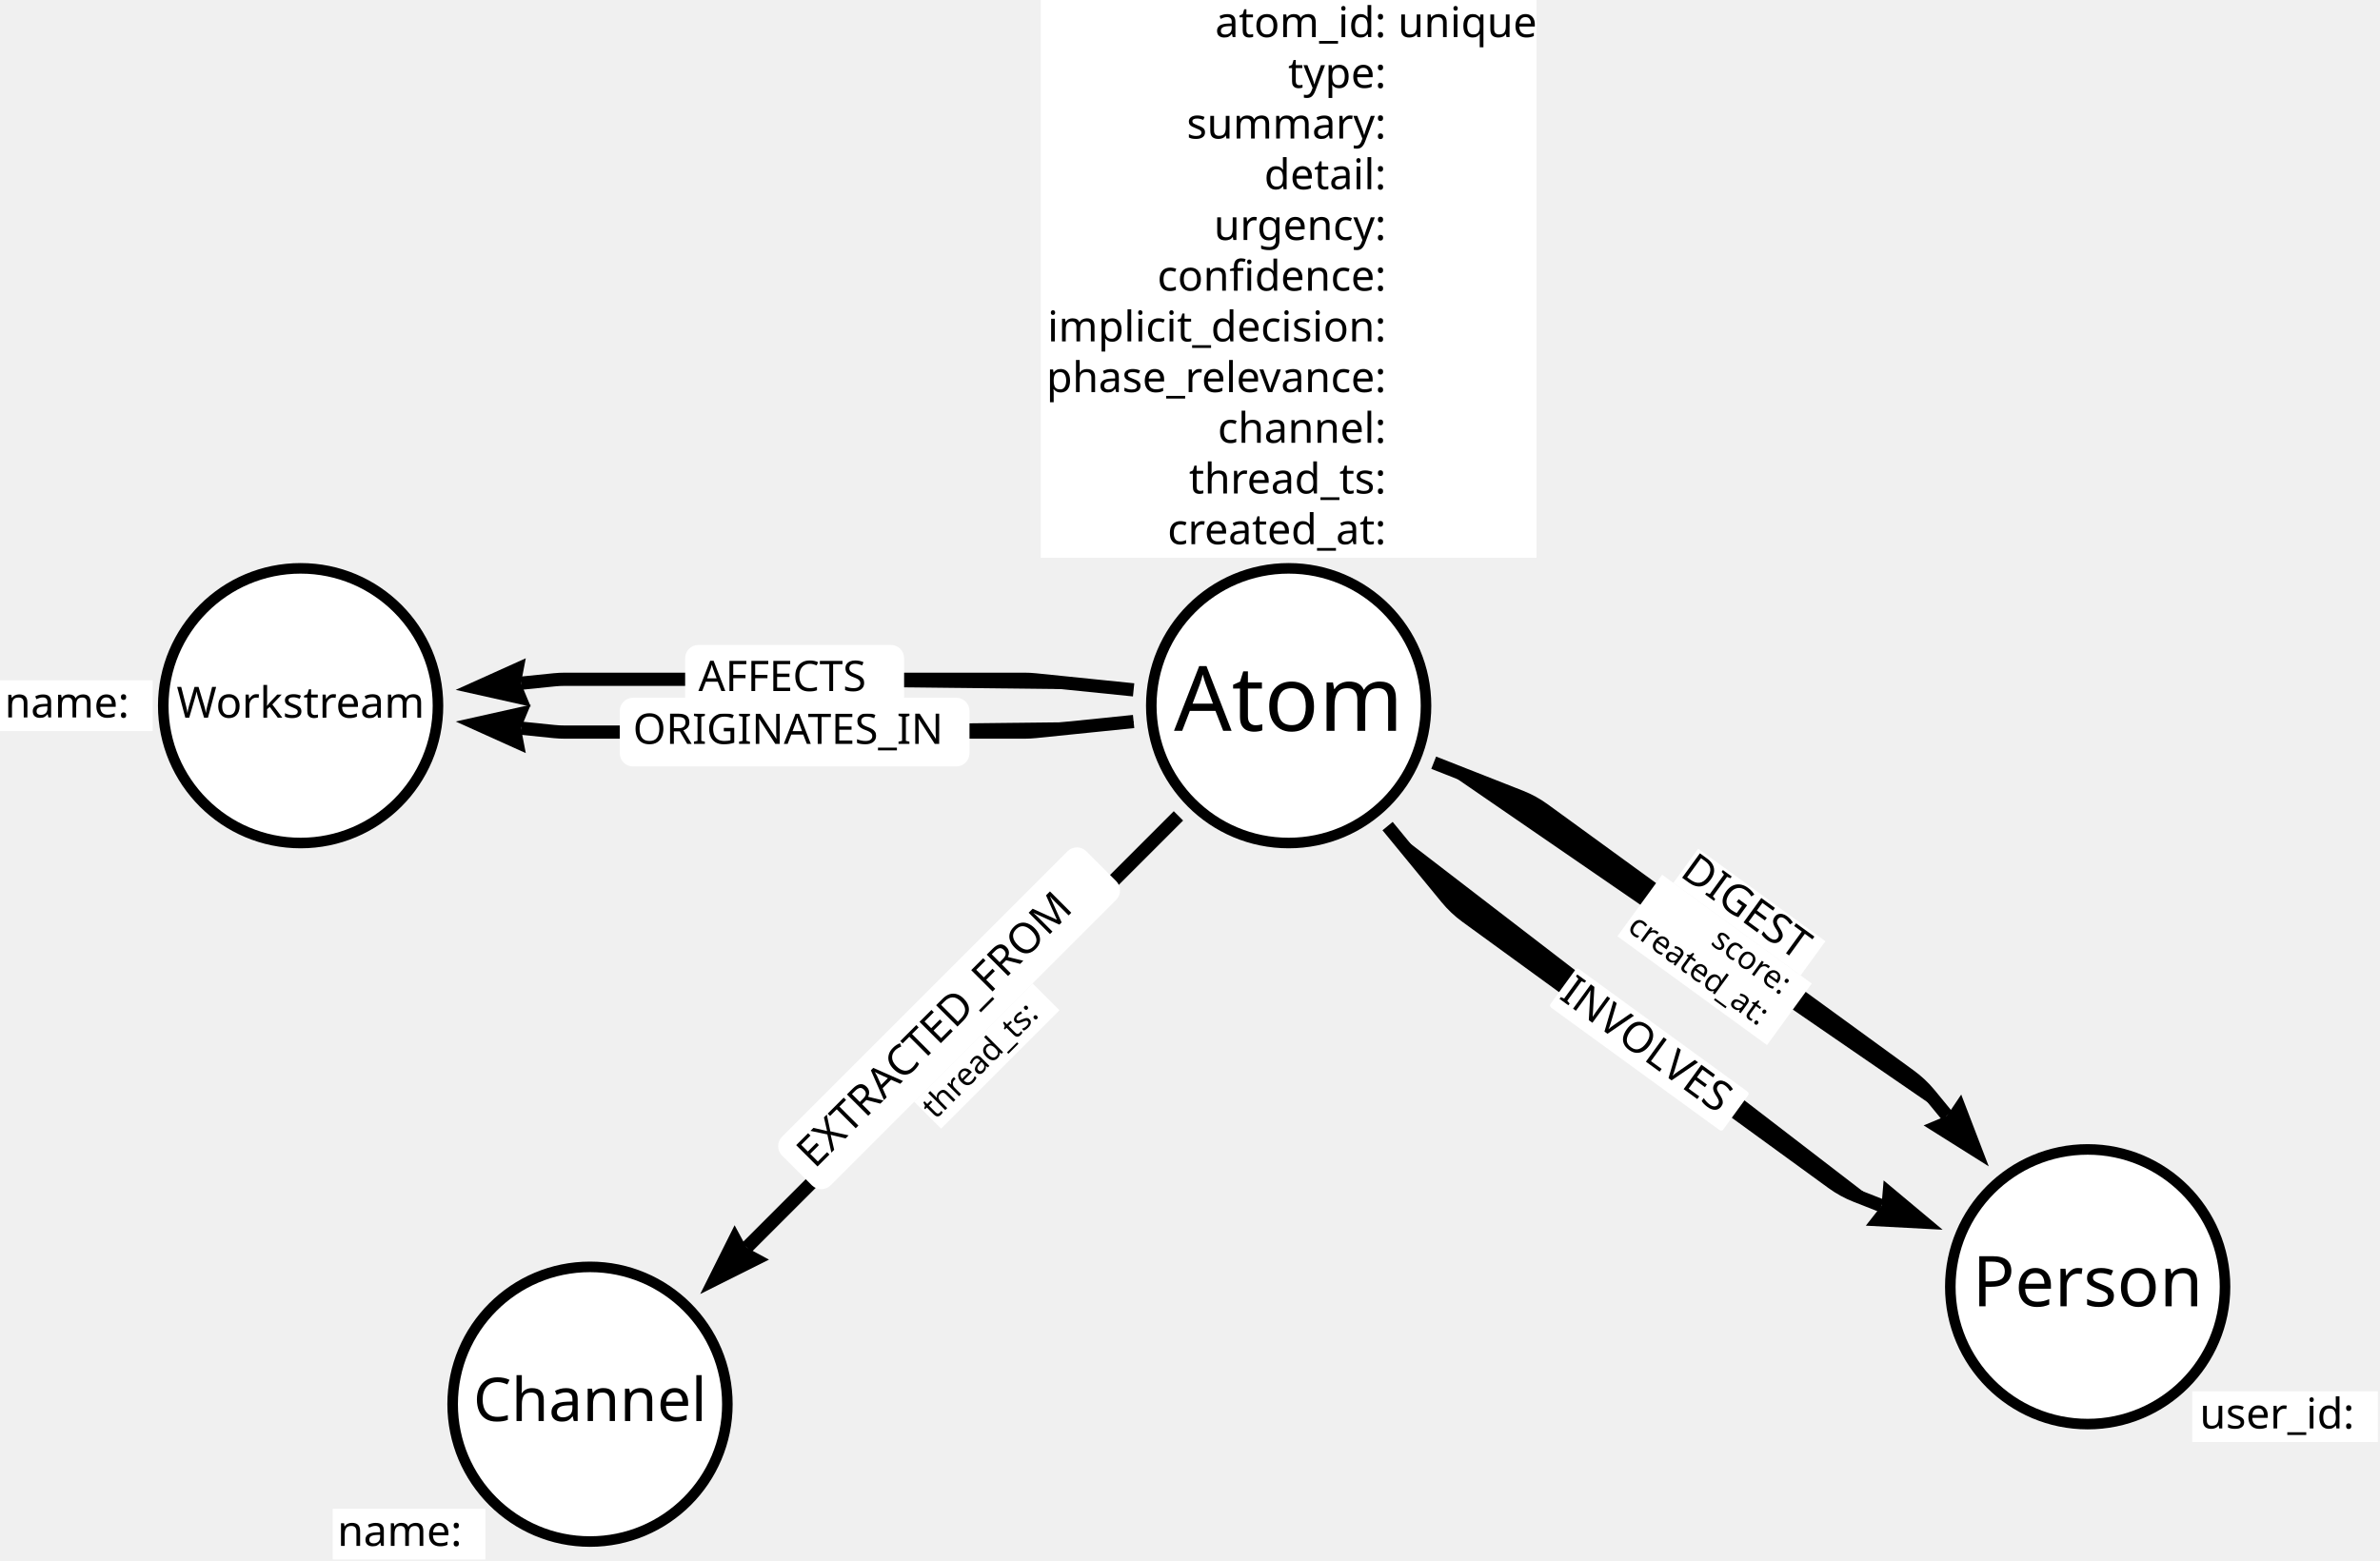
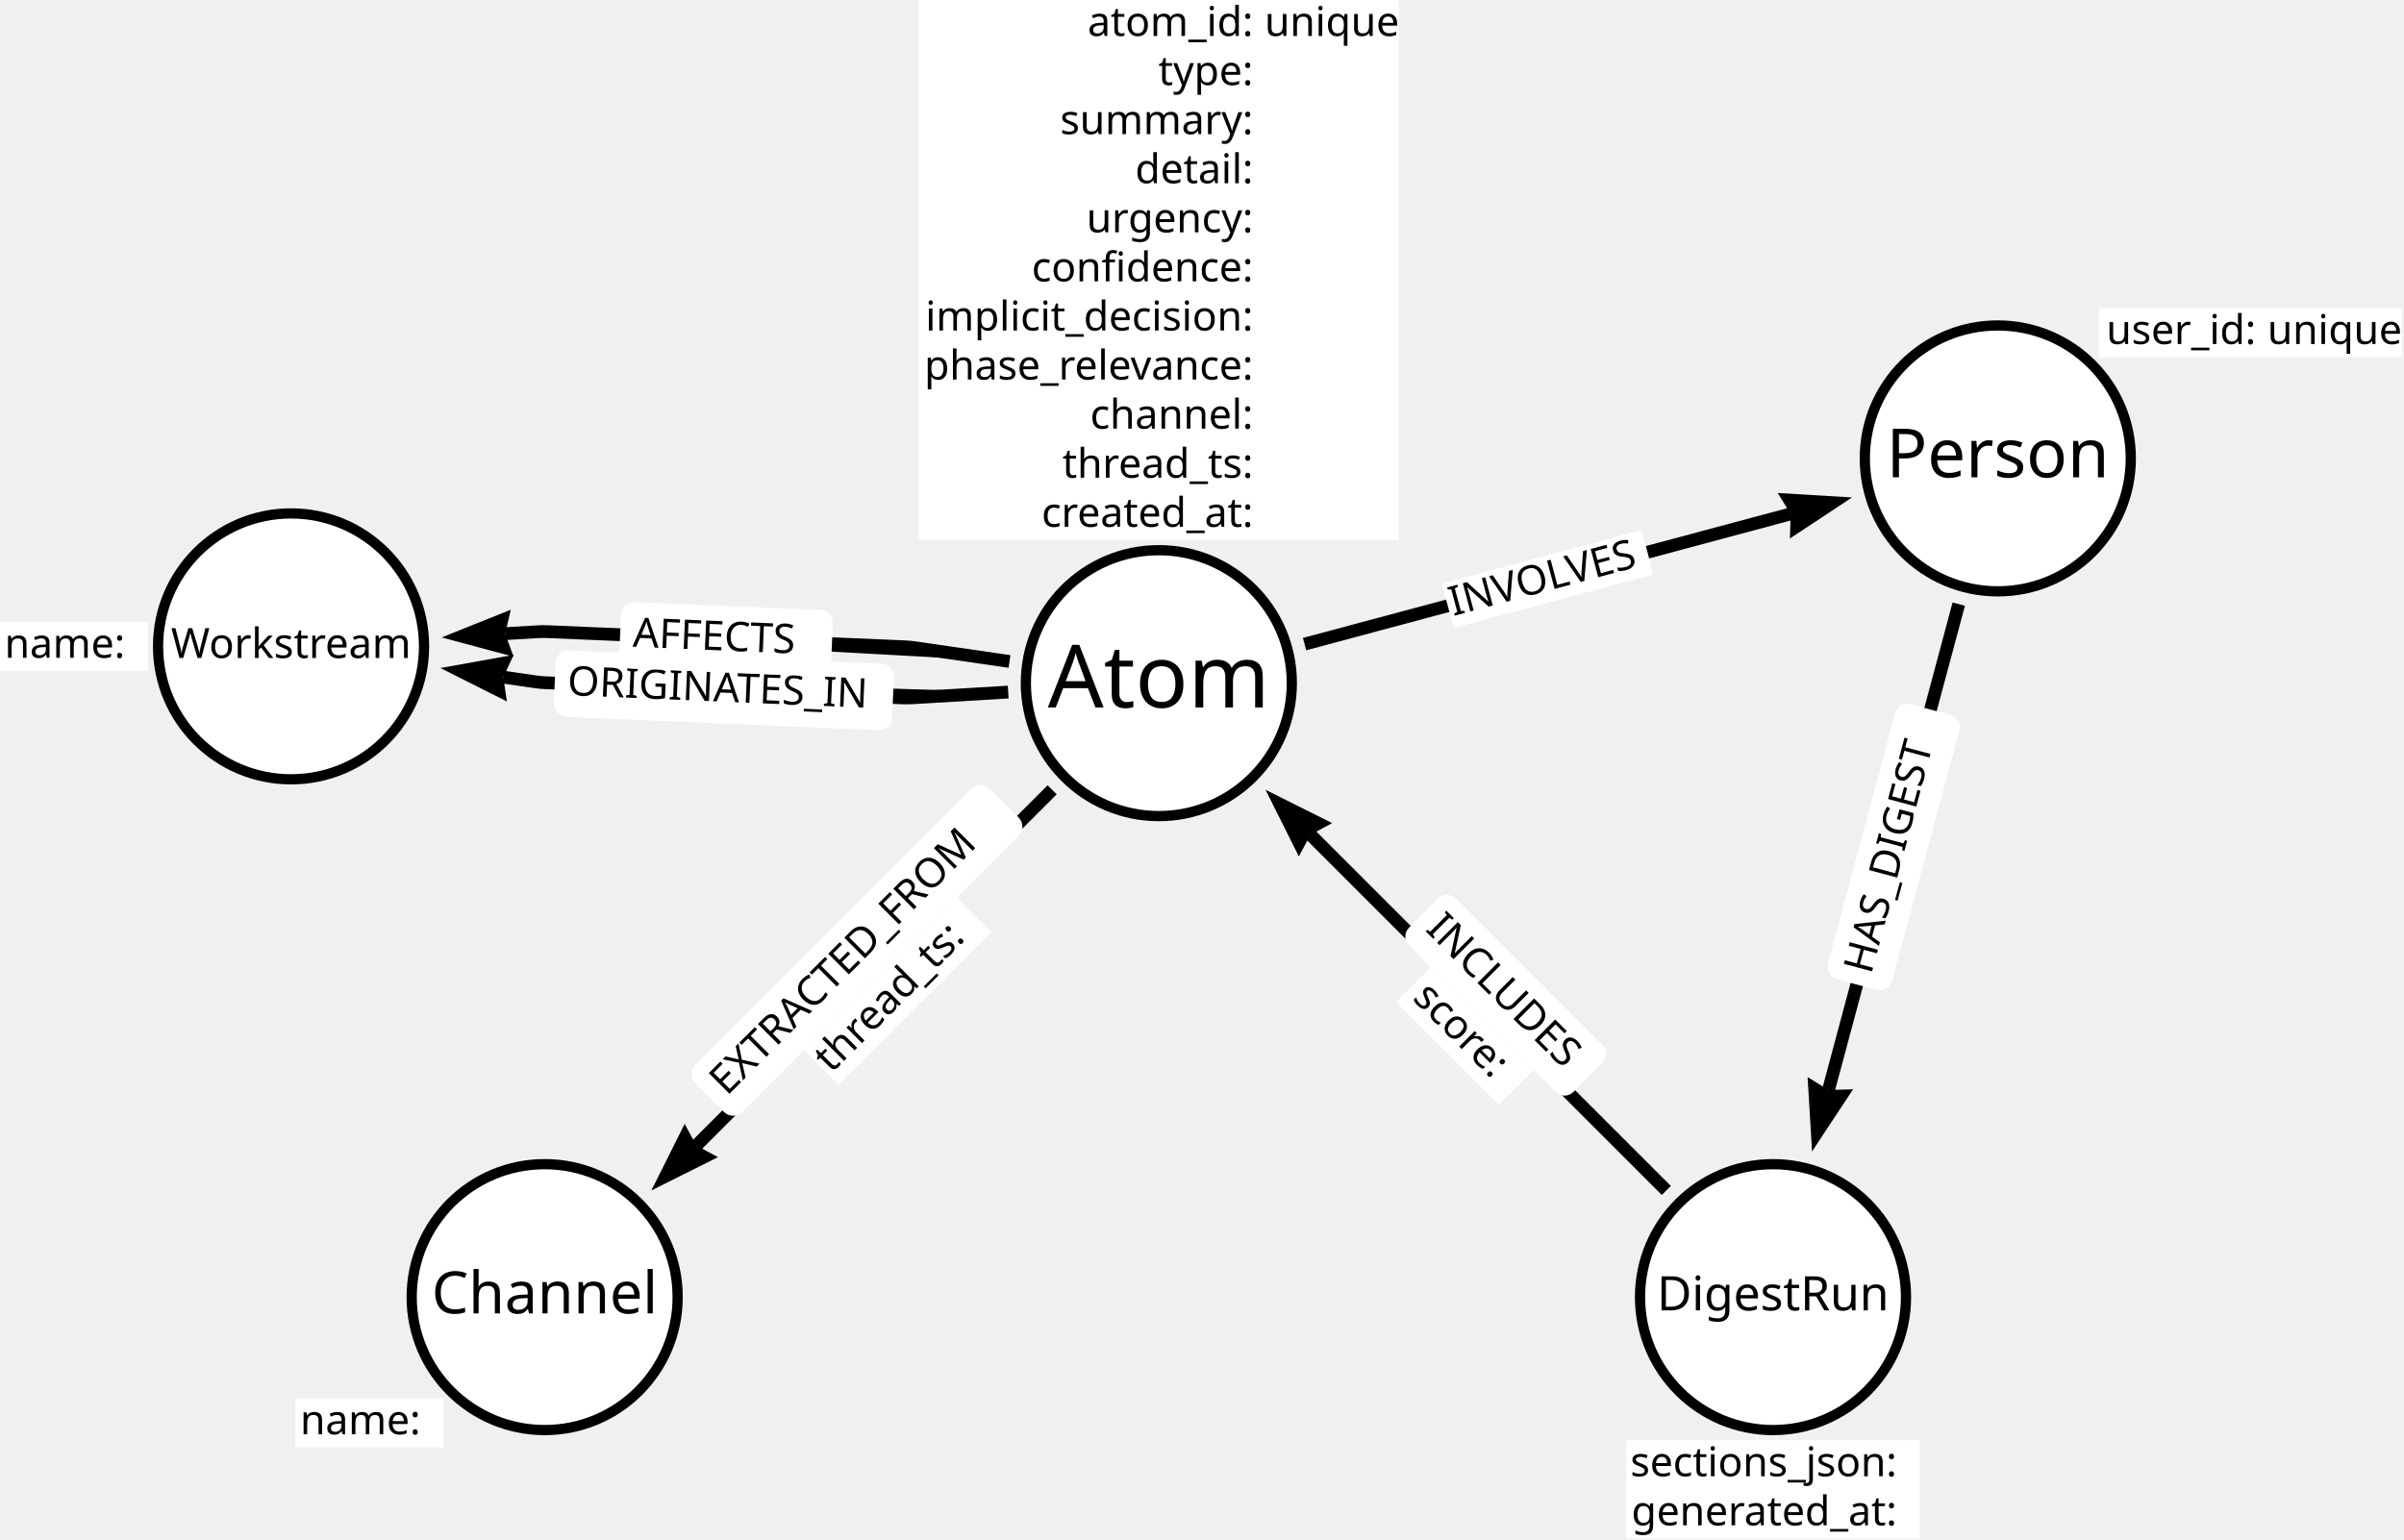
- <svg xmlns="http://www.w3.org/2000/svg" width="901" height="591" viewBox="0 0 901 591">
+ <svg xmlns="http://www.w3.org/2000/svg" width="940" height="602" viewBox="0 0 940 602">
  <defs>
    <style type="text/css" />
  </defs>
-   <g transform="translate(487.8454 267.2) scale(1)">
-     <g class="relationship">
-       <g transform="translate(0 0) rotate(180)" stroke-width="5" stroke="#000000">
-         <path d="M 58.695 -5.99 L 95.969 -9.793 A 40 40 0 0 1 100.03 -10 L 187.02 -10 L 274.011 -10 A 40 40 0 0 1 278.072 -9.793 L 290.612 -8.514 L 290.612 -8.514" />
-         <polygon points="-24.862,0 -27.625,9.208 0,0 -27.625,-9.208" fill="#000000" transform="translate(374.0407 0) rotate(5.826689) translate(-59 0)" stroke="none" />
-       </g>
-       <g transform="translate(-187.0203 10) rotate(360) translate(0 -13)">
+   <g transform="translate(487.8454 252.8171) scale(1)">
+     <g class="relationship">
+       <g transform="translate(-34.72335 14.38288) rotate(-177.5728)" stroke-width="5" stroke="#000000">
+         <path d="M 58.695 -5.99 L 95.969 -9.793 A 40 40 0 0 1 100.03 -10 L 169.811 -10 L 239.592 -10 A 40 40 0 0 1 243.653 -9.793 L 256.193 -8.514 L 256.193 -8.514" />
+         <polygon points="-24.862,0 -27.625,9.208 0,0 -27.625,-9.208" fill="#000000" transform="translate(339.622 0) rotate(5.826689) translate(-59 0)" stroke="none" />
+       </g>
+       <g transform="translate(-204.8055 17.18247) rotate(2.427184) translate(0 -13)">
        <g transform="translate(0 0)">
          <g transform="translate(-66.19922 0)" fill="#ffffff" stroke="#000000" stroke-width="0">
            <rect x="0" y="0" width="132.398" height="26" rx="5" ry="5" stroke="none" />
            <text xml:space="preserve" x="5" y="17.457" stroke="none" text-anchor="left" font-family="sans-serif" font-size="16" font-weight="normal" fill="#000000">ORIGINATES_IN</text>
          </g>
        </g>
      </g>
    </g>
    <g class="relationship">
-       <g transform="translate(0 0) rotate(180)" stroke-width="5" stroke="#000000">
-         <path d="M 58.695 5.99 L 95.969 9.793 A 40 40 0 0 0 100.03 10 L 187.02 10 L 274.011 10 A 40 40 0 0 0 278.072 9.793 L 290.612 8.514 L 290.612 8.514" />
-         <polygon points="-24.862,0 -27.625,9.208 0,0 -27.625,-9.208" fill="#000000" transform="translate(374.0407 0) rotate(-5.826689) translate(-59 0)" stroke="none" />
-       </g>
-       <g transform="translate(-187.0203 -10) rotate(360) translate(0 -13)">
+       <g transform="translate(-34.72335 14.38288) rotate(-177.5728)" stroke-width="5" stroke="#000000">
+         <path d="M 58.695 5.99 L 95.969 9.793 A 40 40 0 0 0 100.03 10 L 169.811 10 L 239.592 10 A 40 40 0 0 0 243.653 9.793 L 256.193 8.514 L 256.193 8.514" />
+         <polygon points="-24.862,0 -27.625,9.208 0,0 -27.625,-9.208" fill="#000000" transform="translate(339.622 0) rotate(-5.826689) translate(-59 0)" stroke="none" />
+       </g>
+       <g transform="translate(-203.9585 -2.799587) rotate(2.427184) translate(0 -13)">
        <g transform="translate(0 0)">
          <g transform="translate(-41.44531 0)" fill="#ffffff" stroke="#000000" stroke-width="0">
            <rect x="0" y="0" width="82.891" height="26" rx="5" ry="5" stroke="none" />
            <text xml:space="preserve" x="5" y="17.457" stroke="none" text-anchor="left" font-family="sans-serif" font-size="16" font-weight="normal" fill="#000000">AFFECTS</text>
          </g>
        </g>
      </g>
    </g>
    <g class="relationship">
-       <g transform="translate(0 0) rotate(135)" stroke-width="5" stroke="#000000">
-         <path d="M 59 0 L 290.179 0" />
-         <polygon points="-24.862,0 -27.625,9.208 0,0 -27.625,-9.208" fill="#000000" transform="translate(315.0407 0) rotate(0)" stroke="none" />
-       </g>
-       <g transform="translate(-123.4532 123.4532) rotate(315) translate(0 -20.2)">
+       <g transform="translate(-34.72335 14.38288) rotate(135)" stroke-width="5" stroke="#000000">
+         <path d="M 59 0 L 255.76 0" />
+         <polygon points="-24.862,0 -27.625,9.208 0,0 -27.625,-9.208" fill="#000000" transform="translate(280.622 0) rotate(0)" stroke="none" />
+       </g>
+       <g transform="translate(-146.0078 125.6673) rotate(315) translate(0 -22.6)">
        <g transform="translate(0 0)">
          <g transform="translate(-81.44922 0)" fill="#ffffff" stroke="#000000" stroke-width="0">
            <rect x="0" y="0" width="162.898" height="26" rx="5" ry="5" stroke="none" />
            <text xml:space="preserve" x="5" y="17.457" stroke="none" text-anchor="left" font-family="sans-serif" font-size="16" font-weight="normal" fill="#000000">EXTRACTED_FROM</text>
          </g>
        </g>
        <g transform="translate(0 26)">
-           <g transform="translate(-31.68457 0)" fill="white">
-             <rect x="0" y="0" width="63.369" height="14.4" rx="0" ry="0" stroke="none" />
-             <g font-family="sans-serif" font-size="12" font-weight="normal" fill="#000000" text-anchor="end">
-               <text xml:space="preserve" x="56.701" y="10.543" stroke="none">thread_ts:</text>
-               <text xml:space="preserve" x="60.035" y="10.543" stroke="none" text-anchor="start" />
-             </g>
-           </g>
-         </g>
-       </g>
-     </g>
-     <g class="relationship">
-       <g transform="translate(0 0) rotate(36.03031)" stroke-width="5" stroke="#000000">
-         <path d="M 57.103 -14.839 L 91.258 -23.714 A 40 40 0 0 1 101.318 -25 L 187.02 -25 L 272.723 -25 A 40 40 0 0 1 282.783 -23.714 L 292.874 -21.092 L 292.874 -21.092" />
-         <polygon points="-24.862,0 -27.625,9.208 0,0 -27.625,-9.208" fill="#000000" transform="translate(374.0407 0) rotate(14.56672) translate(-59 0)" stroke="none" />
-       </g>
-       <g transform="translate(165.9498 89.79016) rotate(36.03031) translate(0 -22.4)">
-         <g transform="translate(0 0)">
-           <g transform="translate(-29.78125 0)" fill="#ffffff" stroke="#000000" stroke-width="0">
-             <rect x="0" y="0" width="59.562" height="16" rx="0" ry="0" stroke="none" />
-             <text xml:space="preserve" x="0" y="12.457" stroke="none" text-anchor="left" font-family="sans-serif" font-size="16" font-weight="normal" fill="#000000">DIGEST</text>
-           </g>
-         </g>
-         <g transform="translate(0 16)">
-           <g transform="translate(-35.02148 0)" fill="white">
-             <rect x="0" y="0" width="70.043" height="28.8" rx="0" ry="0" stroke="none" />
-             <g font-family="sans-serif" font-size="12" font-weight="normal" fill="#000000" text-anchor="end">
-               <text xml:space="preserve" x="63.375" y="10.543" stroke="none">score:</text>
-               <text xml:space="preserve" x="66.709" y="10.543" stroke="none" text-anchor="start" />
-               <text xml:space="preserve" x="63.375" y="24.943" stroke="none" text-anchor="end">created_at:</text>
-               <text xml:space="preserve" x="66.709" y="24.943" stroke="none" text-anchor="start" />
-             </g>
-           </g>
-         </g>
-       </g>
-     </g>
-     <g class="relationship">
-       <g transform="translate(0 0) rotate(36.03031)" stroke-width="5" stroke="#000000">
-         <path d="M 57.103 14.839 L 91.258 23.714 A 40 40 0 0 0 101.318 25 L 187.02 25 L 272.723 25 A 40 40 0 0 0 282.783 23.714 L 292.874 21.092 L 292.874 21.092" />
-         <polygon points="-24.862,0 -27.625,9.208 0,0 -27.625,-9.208" fill="#000000" transform="translate(374.0407 0) rotate(-14.56672) translate(-59 0)" stroke="none" />
-       </g>
-       <g transform="translate(136.5391 130.2255) rotate(36.03031) translate(0 -9)">
+           <g transform="translate(-42.24609 0)" fill="white">
+             <rect x="0" y="0" width="84.492" height="19.2" rx="0" ry="0" stroke="none" />
+             <g font-family="sans-serif" font-size="16" font-weight="normal" fill="#000000" text-anchor="end">
+               <text xml:space="preserve" x="75.602" y="14.057" stroke="none">thread_ts:</text>
+               <text xml:space="preserve" x="80.047" y="14.057" stroke="none" text-anchor="start" />
+             </g>
+           </g>
+         </g>
+       </g>
+     </g>
+     <g class="relationship">
+       <g transform="translate(-34.72335 14.38288) rotate(-15)" stroke-width="5" stroke="#000000">
+         <path d="M 59 0 L 255.76 0" />
+         <polygon points="-24.862,0 -27.625,9.208 0,0 -27.625,-9.208" fill="#000000" transform="translate(280.622 0) rotate(0)" stroke="none" />
+       </g>
+       <g transform="translate(117.294 -26.35004) rotate(-15) translate(0 -9)">
        <g transform="translate(0 0)">
          <g transform="translate(-40.42578 0)" fill="#ffffff" stroke="#000000" stroke-width="0">
            <rect x="0" y="0" width="80.852" height="18" rx="1" ry="1" stroke="none" />
            <text xml:space="preserve" x="1" y="13.457" stroke="none" text-anchor="left" font-family="sans-serif" font-size="16" font-weight="normal" fill="#000000">INVOLVES</text>
          </g>
        </g>
      </g>
    </g>
-     <g class="node">
-       <g fill="#ffffff" stroke="#000000" stroke-width="4">
-         <circle cx="0" cy="0" r="52" />
-       </g>
-       <g transform="translate(0 0)">
+     <g class="relationship">
+       <g transform="translate(293.3263 -73.51776) rotate(105)" stroke-width="5" stroke="#000000">
+         <path d="M 59 0 L 255.76 0" />
+         <polygon points="-24.862,0 -27.625,9.208 0,0 -27.625,-9.208" fill="#000000" transform="translate(280.622 0) rotate(0)" stroke="none" />
+       </g>
+       <g transform="translate(252.5934 78.49958) rotate(285) translate(0 -13)">
+         <g transform="translate(0 0)">
+           <g transform="translate(-55.67969 0)" fill="#ffffff" stroke="#000000" stroke-width="0">
+             <rect x="0" y="0" width="111.359" height="26" rx="5" ry="5" stroke="none" />
+             <text xml:space="preserve" x="5" y="17.457" stroke="none" text-anchor="left" font-family="sans-serif" font-size="16" font-weight="normal" fill="#000000">HAS_DIGEST</text>
+           </g>
+         </g>
+       </g>
+     </g>
+     <g class="relationship">
+       <g transform="translate(205.4257 254.5319) rotate(-135)" stroke-width="5" stroke="#000000">
+         <path d="M 59 0 L 255.76 0" />
+         <polygon points="-24.862,0 -27.625,9.208 0,0 -27.625,-9.208" fill="#000000" transform="translate(280.622 0) rotate(0)" stroke="none" />
+       </g>
+       <g transform="translate(94.14126 143.2475) rotate(45) translate(0 -22.6)">
+         <g transform="translate(0 0)">
+           <g transform="translate(-45.45312 0)" fill="#ffffff" stroke="#000000" stroke-width="0">
+             <rect x="0" y="0" width="90.906" height="26" rx="5" ry="5" stroke="none" />
+             <text xml:space="preserve" x="5" y="17.457" stroke="none" text-anchor="left" font-family="sans-serif" font-size="16" font-weight="normal" fill="#000000">INCLUDES</text>
+           </g>
+         </g>
+         <g transform="translate(0 26)">
+           <g transform="translate(-28.45312 0)" fill="white">
+             <rect x="0" y="0" width="56.906" height="19.2" rx="0" ry="0" stroke="none" />
+             <g font-family="sans-serif" font-size="16" font-weight="normal" fill="#000000" text-anchor="end">
+               <text xml:space="preserve" x="48.016" y="14.057" stroke="none">score:</text>
+               <text xml:space="preserve" x="52.461" y="14.057" stroke="none" text-anchor="start" />
+             </g>
+           </g>
+         </g>
+       </g>
+     </g>
+     <g class="node">
+       <g fill="#ffffff" stroke="#000000" stroke-width="4">
+         <circle cx="-34.723" cy="14.383" r="52" />
+       </g>
+       <g transform="translate(-34.72335 14.38288)">
        <g transform="scale(0.6835941) translate(0 0)">
          <g transform="translate(0 0)">
            <g font-family="sans-serif" font-size="50" font-weight="normal" fill="#000000" text-anchor="middle">
              <text xml:space="preserve" x="0" y="13.928" stroke="none">Atom</text>
            </g>
          </g>
        </g>
        <g transform="translate(3.429011037612589e-15 -267.2)">
          <g transform="translate(0 0)">
            <g transform="translate(-93.84766 0)" fill="white">
              <rect x="0" y="0" width="187.695" height="211.2" rx="0" ry="0" stroke="none" />
              <g font-family="sans-serif" font-size="16" font-weight="normal" fill="#000000" text-anchor="end">
                <text xml:space="preserve" x="130.758" y="14.057" stroke="none">atom_id:</text>
                <text xml:space="preserve" x="135.203" y="14.057" stroke="none" text-anchor="start">unique</text>
                <text xml:space="preserve" x="130.758" y="33.257" stroke="none" text-anchor="end">type:</text>
                <text xml:space="preserve" x="135.203" y="33.257" stroke="none" text-anchor="start" />
                <text xml:space="preserve" x="130.758" y="52.457" stroke="none" text-anchor="end">summary:</text>
                <text xml:space="preserve" x="135.203" y="52.457" stroke="none" text-anchor="start" />
                <text xml:space="preserve" x="130.758" y="71.657" stroke="none" text-anchor="end">detail:</text>
                <text xml:space="preserve" x="135.203" y="71.657" stroke="none" text-anchor="start" />
                <text xml:space="preserve" x="130.758" y="90.857" stroke="none" text-anchor="end">urgency:</text>
                <text xml:space="preserve" x="135.203" y="90.857" stroke="none" text-anchor="start" />
                <text xml:space="preserve" x="130.758" y="110.057" stroke="none" text-anchor="end">confidence:</text>
                <text xml:space="preserve" x="135.203" y="110.057" stroke="none" text-anchor="start" />
                <text xml:space="preserve" x="130.758" y="129.257" stroke="none" text-anchor="end">implicit_decision:</text>
                <text xml:space="preserve" x="135.203" y="129.257" stroke="none" text-anchor="start" />
                <text xml:space="preserve" x="130.758" y="148.457" stroke="none" text-anchor="end">phase_relevance:</text>
                <text xml:space="preserve" x="135.203" y="148.457" stroke="none" text-anchor="start" />
                <text xml:space="preserve" x="130.758" y="167.657" stroke="none" text-anchor="end">channel:</text>
                <text xml:space="preserve" x="135.203" y="167.657" stroke="none" text-anchor="start" />
                <text xml:space="preserve" x="130.758" y="186.857" stroke="none" text-anchor="end">thread_ts:</text>
                <text xml:space="preserve" x="135.203" y="186.857" stroke="none" text-anchor="start" />
                <text xml:space="preserve" x="130.758" y="206.057" stroke="none" text-anchor="end">created_at:</text>
                <text xml:space="preserve" x="135.203" y="206.057" stroke="none" text-anchor="start" />
              </g>
            </g>
          </g>
        </g>
      </g>
    </g>
    <g class="node">
      <g fill="#ffffff" stroke="#000000" stroke-width="4">
        <circle cx="-374.041" cy="0" r="52" />
      </g>
      <g transform="translate(-374.0407 0)">
        <g transform="scale(0.3261725) translate(0 0)">
          <g transform="translate(0 0)">
            <g font-family="sans-serif" font-size="50" font-weight="normal" fill="#000000" text-anchor="middle">
              <text xml:space="preserve" x="0" y="13.928" stroke="none">Workstream</text>
            </g>
          </g>
        </g>
        <g transform="translate(-56 -9.6)">
          <g transform="translate(0 0)">
            <g transform="translate(-57.80469 0)" fill="white">
              <rect x="0" y="0" width="57.805" height="19.2" rx="0" ry="0" stroke="none" />
              <g font-family="sans-serif" font-size="16" font-weight="normal" fill="#000000" text-anchor="end">
                <text xml:space="preserve" x="48.914" y="14.057" stroke="none">name:</text>
                <text xml:space="preserve" x="53.359" y="14.057" stroke="none" text-anchor="start" />
              </g>
            </g>
          </g>
        </g>
      </g>
    </g>
    <g class="node">
      <g fill="#ffffff" stroke="#000000" stroke-width="4">
-         <circle cx="-264.487" cy="264.487" r="52" />
-       </g>
-       <g transform="translate(-264.4867 264.4867)">
+         <circle cx="-274.872" cy="254.532" r="52" />
+       </g>
+       <g transform="translate(-274.8724 254.5319)">
        <g transform="scale(0.4570318) translate(0 0)">
          <g transform="translate(0 0)">
            <g font-family="sans-serif" font-size="50" font-weight="normal" fill="#000000" text-anchor="middle">
              <text xml:space="preserve" x="0" y="13.928" stroke="none">Channel</text>
            </g>
          </g>
        </g>
        <g transform="translate(-39.59798 39.59798)">
          <g transform="translate(0 0)">
            <g transform="translate(-57.80469 0)" fill="white">
              <rect x="0" y="0" width="57.805" height="19.2" rx="0" ry="0" stroke="none" />
              <g font-family="sans-serif" font-size="16" font-weight="normal" fill="#000000" text-anchor="end">
                <text xml:space="preserve" x="48.914" y="14.057" stroke="none">name:</text>
                <text xml:space="preserve" x="53.359" y="14.057" stroke="none" text-anchor="start" />
              </g>
            </g>
          </g>
        </g>
      </g>
    </g>
    <g class="node">
      <g fill="#ffffff" stroke="#000000" stroke-width="4">
-         <circle cx="302.489" cy="220.016" r="52" />
-       </g>
-       <g transform="translate(302.4889 220.0156)">
+         <circle cx="293.326" cy="-73.518" r="52" />
+       </g>
+       <g transform="translate(293.3263 -73.51776)">
        <g transform="scale(0.5312505) translate(0 0)">
          <g transform="translate(0 0)">
            <g font-family="sans-serif" font-size="50" font-weight="normal" fill="#000000" text-anchor="middle">
              <text xml:space="preserve" x="0" y="13.928" stroke="none">Person</text>
            </g>
          </g>
        </g>
-         <g transform="translate(39.59798 39.59798)">
+         <g transform="translate(39.59798 -58.79798)">
          <g transform="translate(0 0)">
            <g transform="translate(0 0)" fill="white">
-               <rect x="0" y="0" width="70.258" height="19.2" rx="0" ry="0" stroke="none" />
+               <rect x="0" y="0" width="118.305" height="19.2" rx="0" ry="0" stroke="none" />
              <g font-family="sans-serif" font-size="16" font-weight="normal" fill="#000000" text-anchor="end">
                <text xml:space="preserve" x="61.367" y="14.057" stroke="none">user_id:</text>
-                 <text xml:space="preserve" x="65.812" y="14.057" stroke="none" text-anchor="start" />
+                 <text xml:space="preserve" x="65.812" y="14.057" stroke="none" text-anchor="start">unique</text>
+               </g>
+             </g>
+           </g>
+         </g>
+       </g>
+     </g>
+     <g class="node">
+       <g fill="#ffffff" stroke="#000000" stroke-width="4">
+         <circle cx="205.426" cy="254.532" r="52" />
+       </g>
+       <g transform="translate(205.4257 254.5319)">
+         <g transform="scale(0.3730475) translate(0 0)">
+           <g transform="translate(0 0)">
+             <g font-family="sans-serif" font-size="50" font-weight="normal" fill="#000000" text-anchor="middle">
+               <text xml:space="preserve" x="0" y="13.928" stroke="none">DigestRun</text>
+             </g>
+           </g>
+         </g>
+         <g transform="translate(3.429011037612589e-15 56)">
+           <g transform="translate(0 0)">
+             <g transform="translate(-57.36328 0)" fill="white">
+               <rect x="0" y="0" width="114.727" height="38.4" rx="0" ry="0" stroke="none" />
+               <g font-family="sans-serif" font-size="16" font-weight="normal" fill="#000000" text-anchor="end">
+                 <text xml:space="preserve" x="105.836" y="14.057" stroke="none">sections_json:</text>
+                 <text xml:space="preserve" x="110.281" y="14.057" stroke="none" text-anchor="start" />
+                 <text xml:space="preserve" x="105.836" y="33.257" stroke="none" text-anchor="end">generated_at:</text>
+                 <text xml:space="preserve" x="110.281" y="33.257" stroke="none" text-anchor="start" />
              </g>
            </g>
          </g>
        </g>
      </g>
    </g>
  </g>
</svg>
